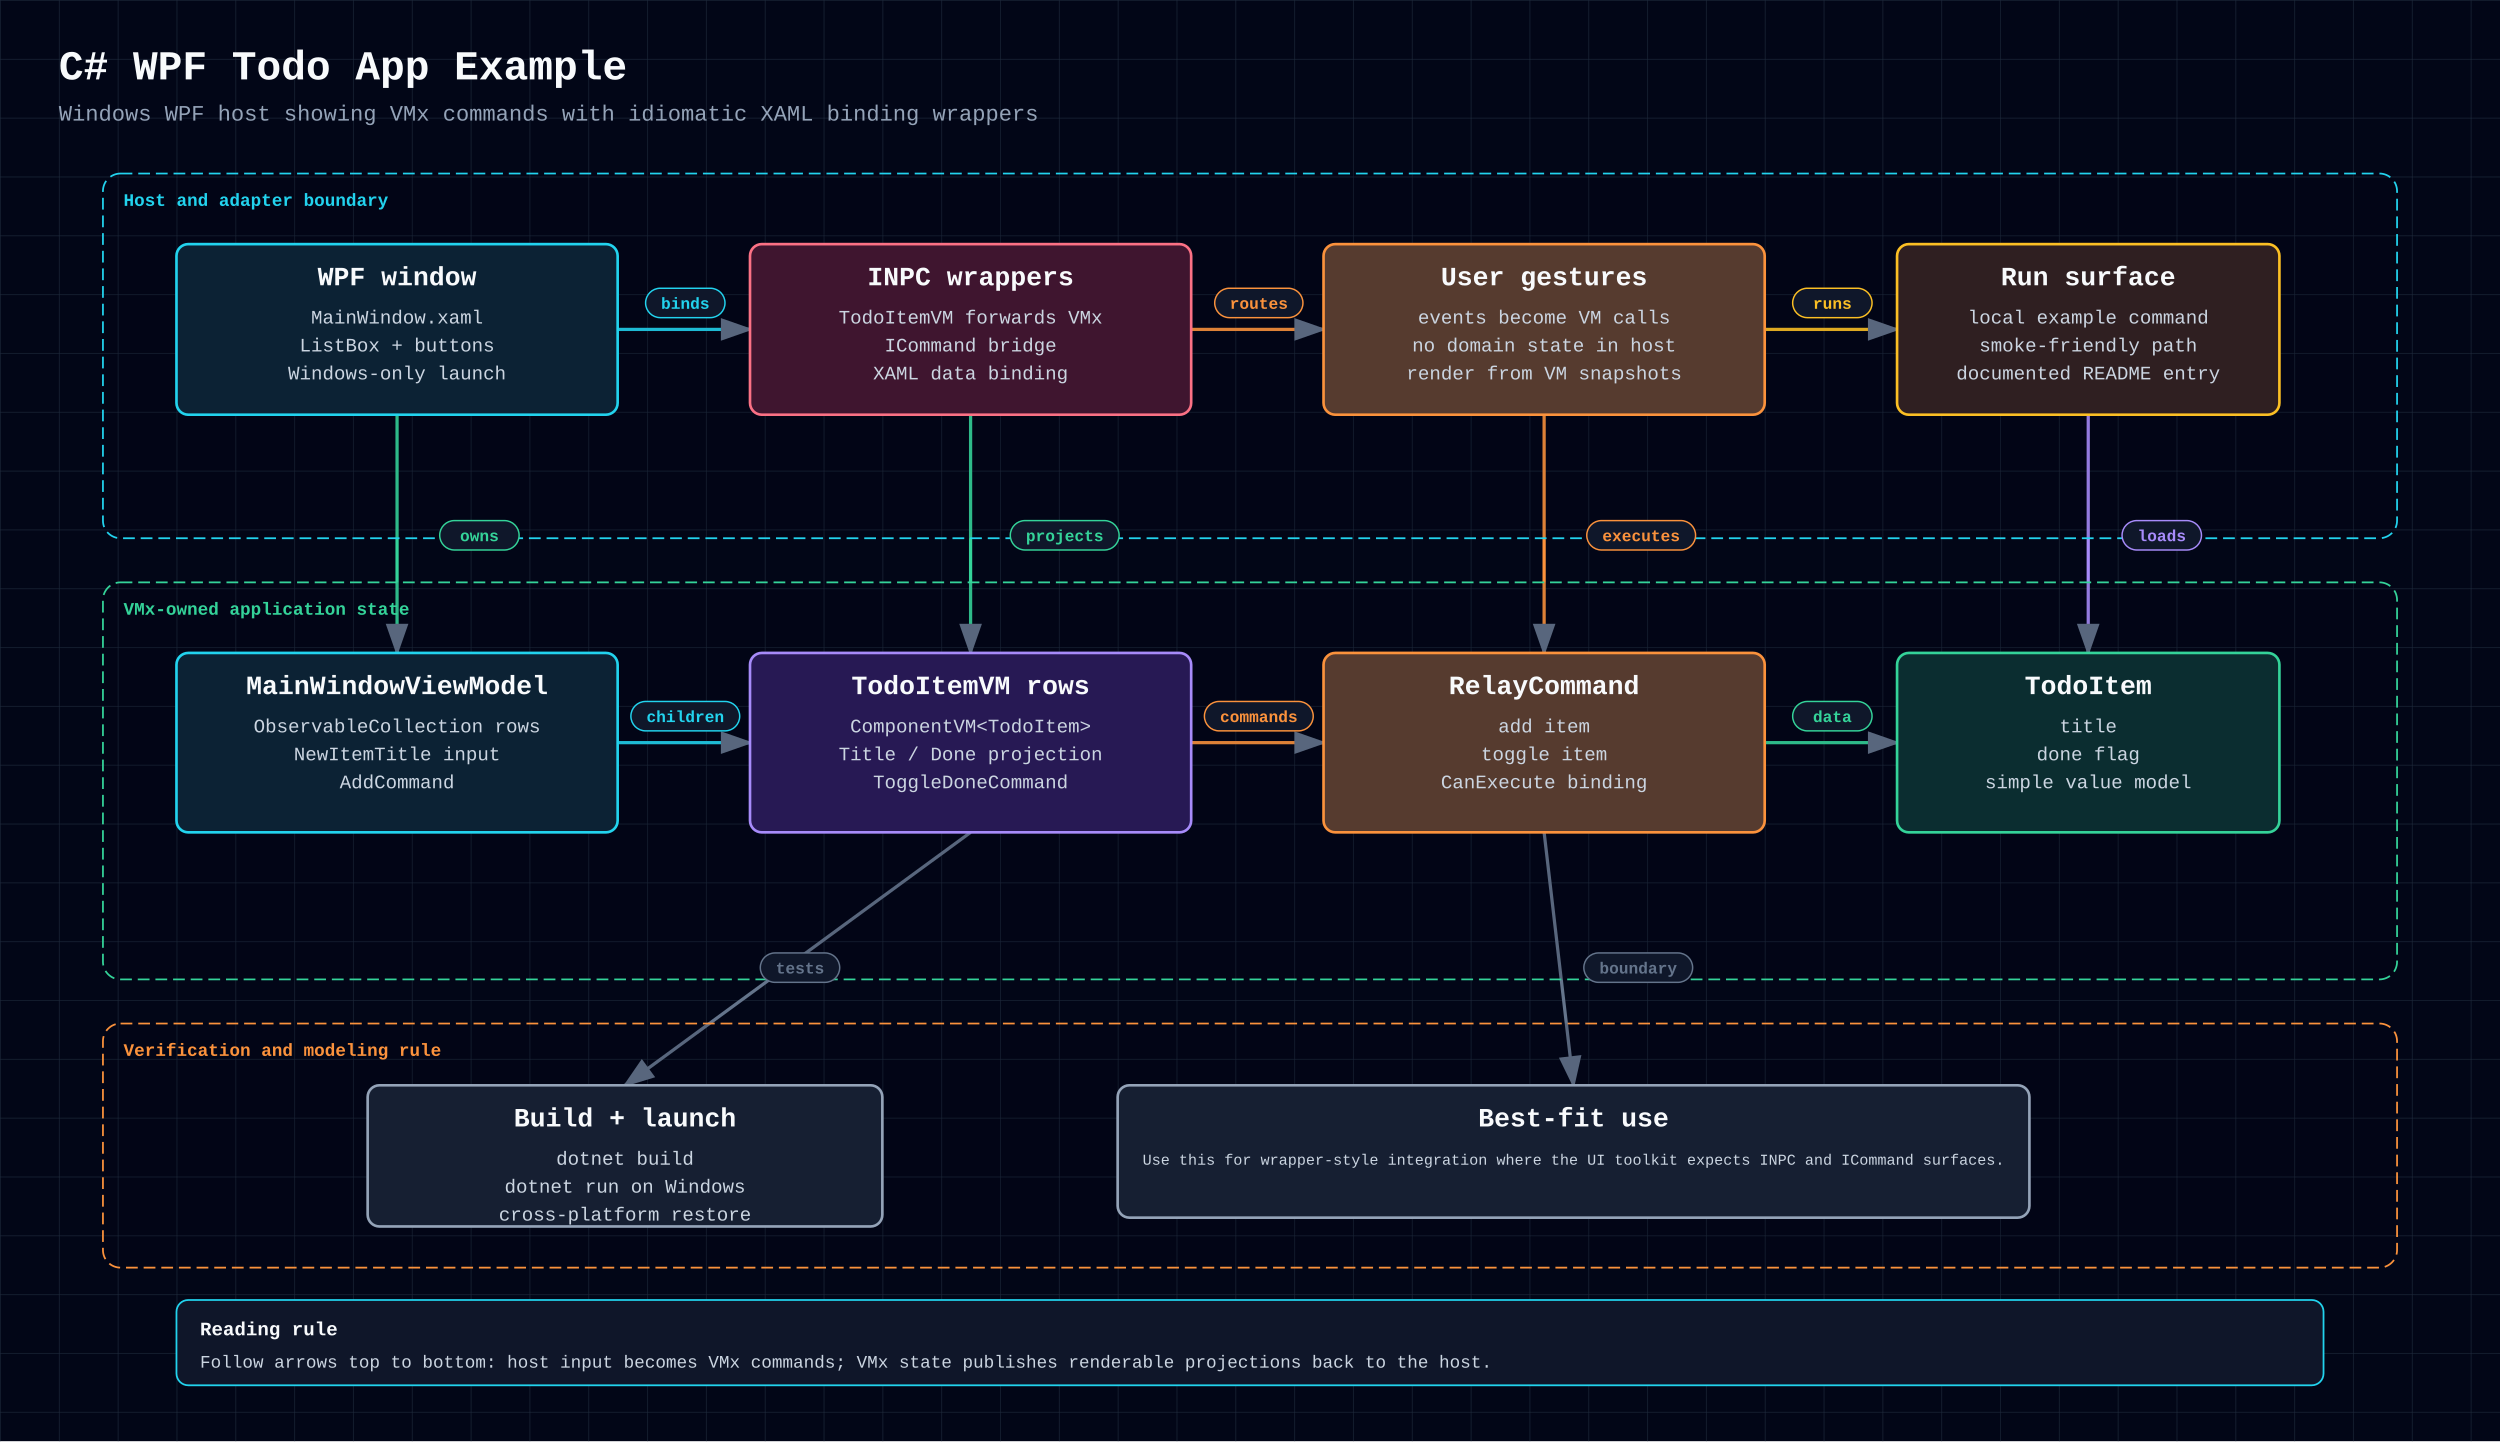
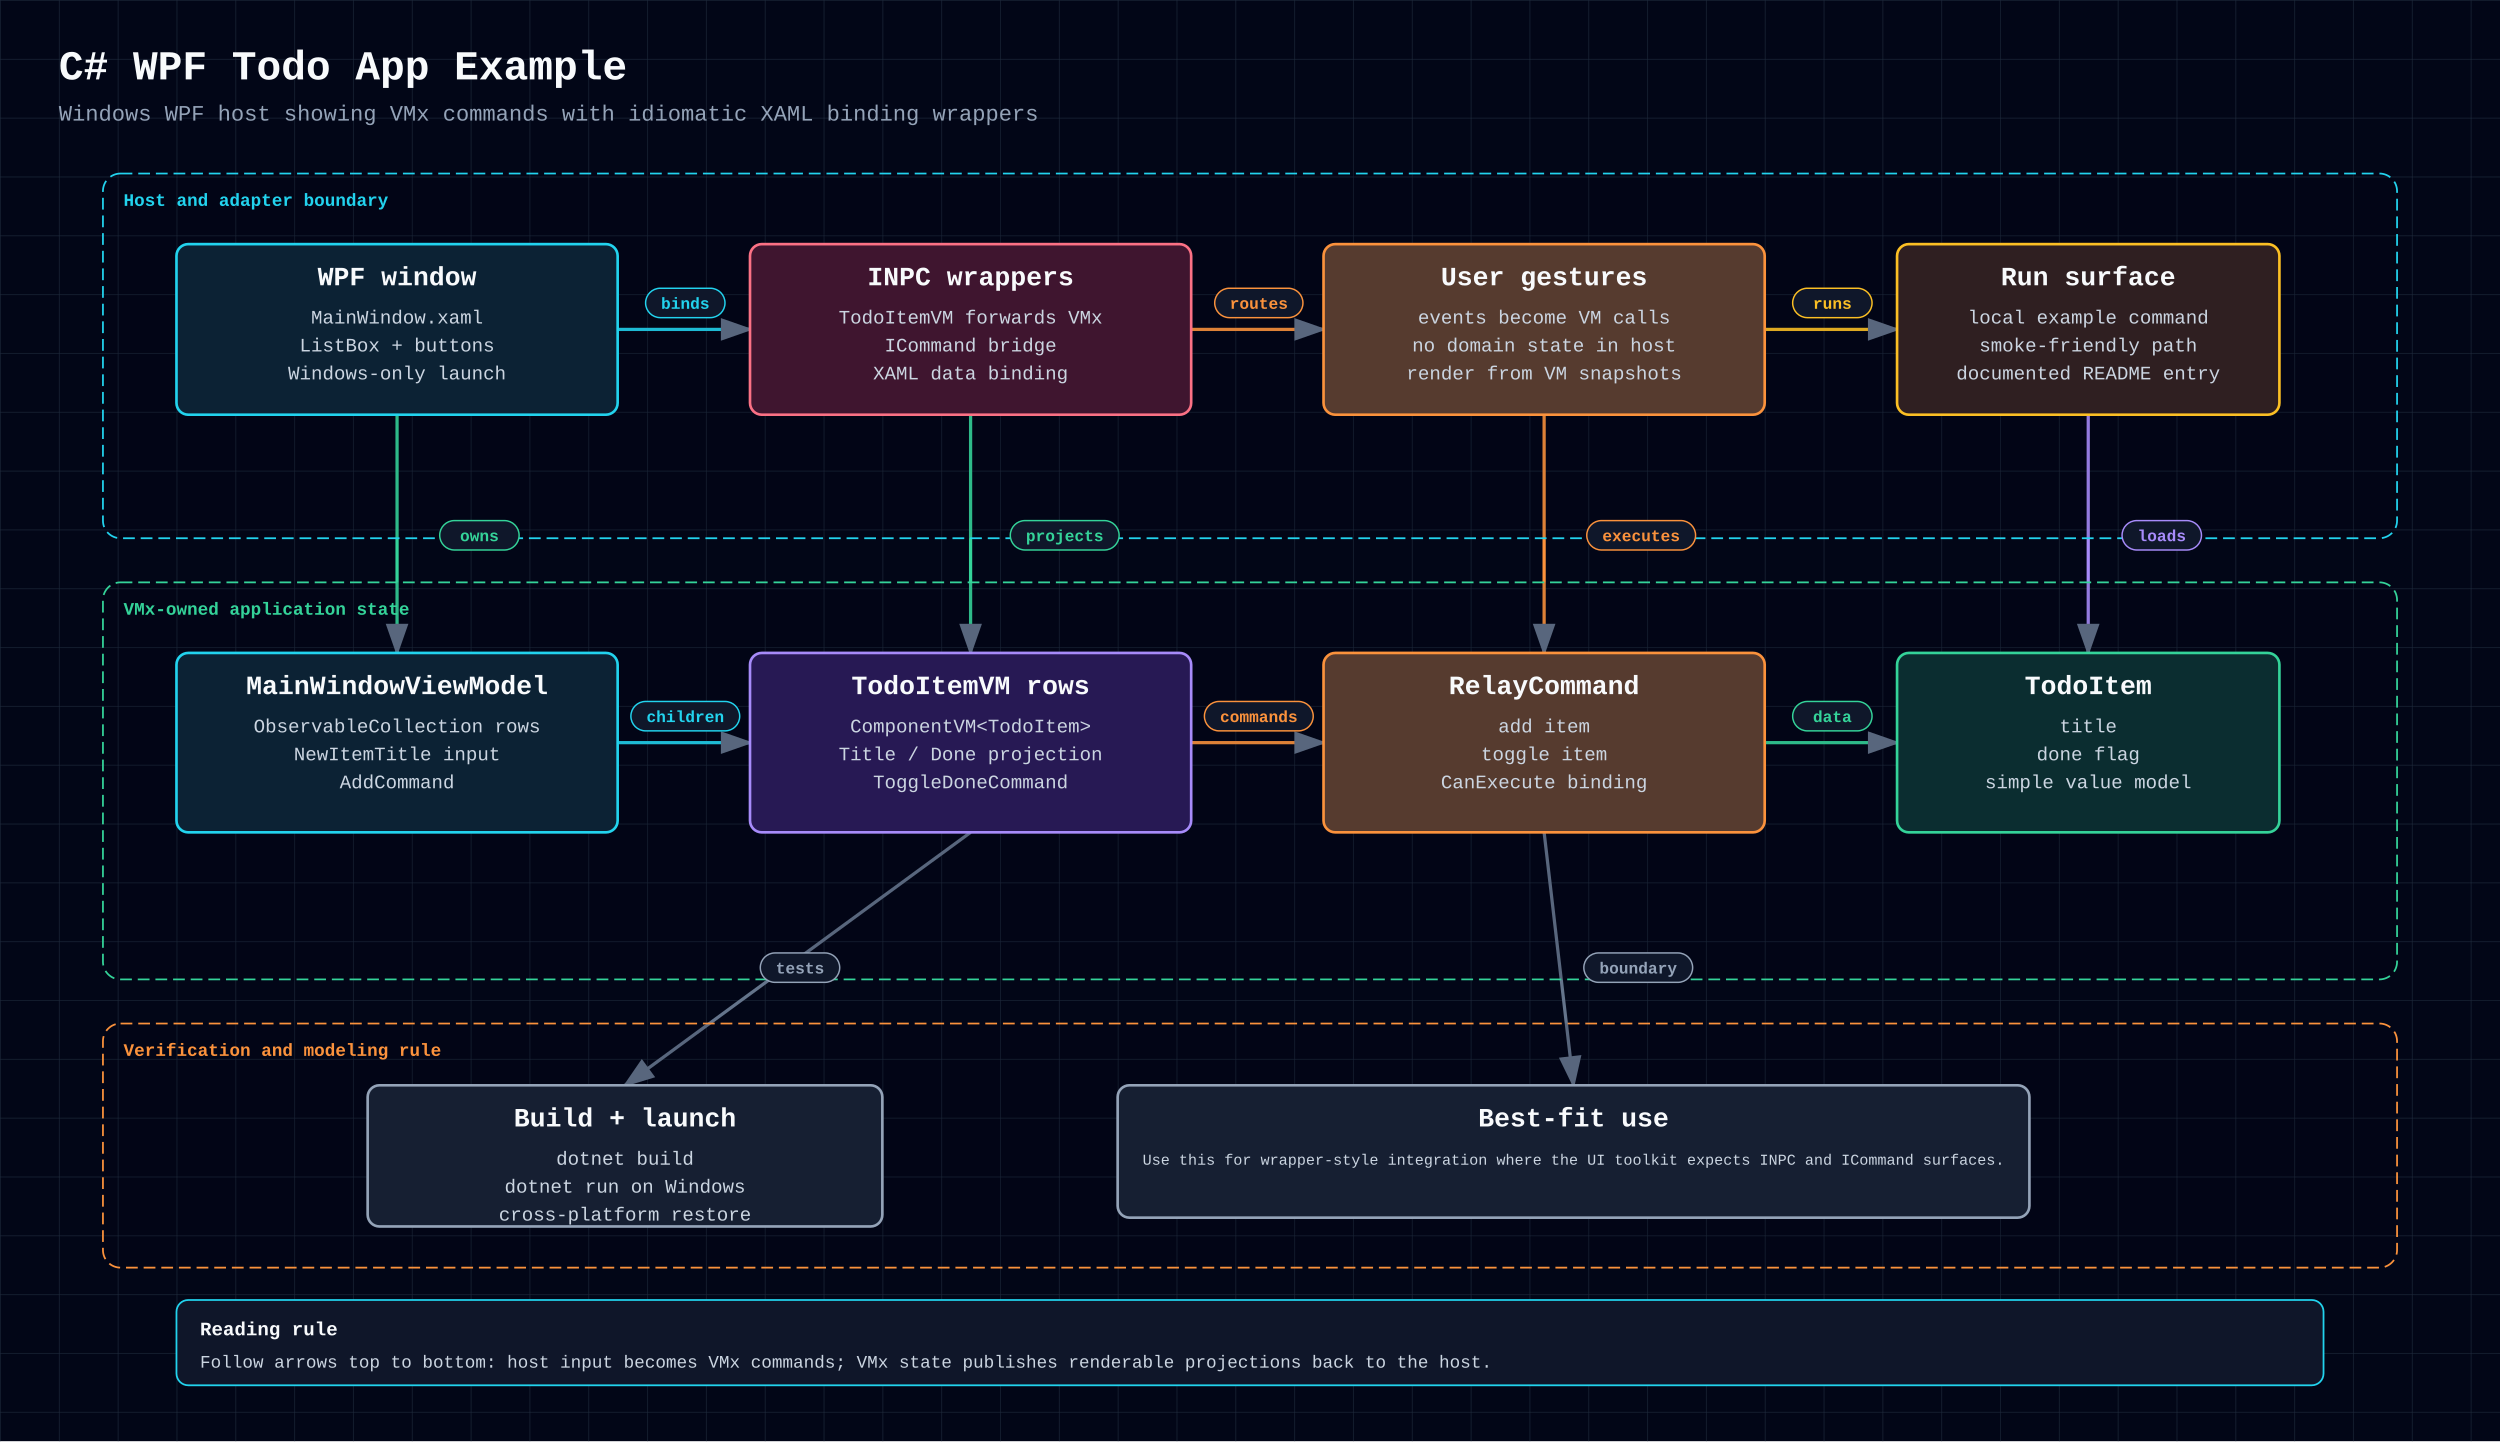
<svg xmlns="http://www.w3.org/2000/svg" width="1700" height="980" viewBox="0 0 1700 980" style="font-family: 'JetBrains Mono', ui-monospace, SFMono-Regular, Menlo, Monaco, Consolas, 'Liberation Mono', 'Courier New', monospace;">
  <defs>
    <style>
      text { font-family: 'JetBrains Mono', ui-monospace, SFMono-Regular, Menlo, Monaco, Consolas, 'Liberation Mono', 'Courier New', monospace; }
    </style>
    <pattern id="grid" width="40" height="40" patternUnits="userSpaceOnUse">
      <path d="M 40 0 L 0 0 0 40" fill="none" stroke="#1e293b" stroke-width="0.8" />
    </pattern>
    <marker id="arrowhead" markerWidth="10" markerHeight="7" refX="9" refY="3.5" orient="auto">
      <polygon points="0 0, 10 3.5, 0 7" fill="#64748b" />
    </marker>
  </defs>
  <rect width="100%" height="100%" fill="#020617" />
  <rect width="100%" height="100%" fill="url(#grid)" />
  <text x="40" y="54" fill="#f8fafc" font-size="28" font-weight="700" text-anchor="start">C# WPF Todo App Example</text>
  <text x="40" y="82" fill="#94a3b8" font-size="15" font-weight="400" text-anchor="start">Windows WPF host showing VMx commands with idiomatic XAML binding wrappers</text>
  <polyline points="420,224 510,224" fill="none" stroke="#22d3ee" stroke-width="2.2" marker-end="url(#arrowhead)" />
  <polyline points="810,224 900,224" fill="none" stroke="#fb923c" stroke-width="2.2" marker-end="url(#arrowhead)" />
  <polyline points="1200,224 1290,224" fill="none" stroke="#fbbf24" stroke-width="2.2" marker-end="url(#arrowhead)" />
  <polyline points="270,282 270,444" fill="none" stroke="#34d399" stroke-width="2.2" marker-end="url(#arrowhead)" />
  <polyline points="660,282 660,444" fill="none" stroke="#34d399" stroke-width="2.2" marker-end="url(#arrowhead)" />
  <polyline points="1050,282 1050,444" fill="none" stroke="#fb923c" stroke-width="2.2" marker-end="url(#arrowhead)" />
  <polyline points="1420,282 1420,444" fill="none" stroke="#a78bfa" stroke-width="2.2" marker-end="url(#arrowhead)" />
  <polyline points="420,505 510,505" fill="none" stroke="#22d3ee" stroke-width="2.2" marker-end="url(#arrowhead)" />
  <polyline points="810,505 900,505" fill="none" stroke="#fb923c" stroke-width="2.2" marker-end="url(#arrowhead)" />
  <polyline points="1200,505 1290,505" fill="none" stroke="#34d399" stroke-width="2.2" marker-end="url(#arrowhead)" />
  <polyline points="660,566 425,738" fill="none" stroke="#64748b" stroke-width="2.2" marker-end="url(#arrowhead)" />
  <polyline points="1050,566 1070,738" fill="none" stroke="#64748b" stroke-width="2.2" marker-end="url(#arrowhead)" />
  <rect x="70" y="118" width="1560" height="248" rx="12" fill="rgba(2, 6, 23, 0.12)" stroke="#22d3ee" stroke-width="1.2" stroke-dasharray="8 4" />
  <text x="84" y="140" fill="#22d3ee" font-size="12" font-weight="700" text-anchor="start">Host and adapter boundary</text>
  <rect x="70" y="396" width="1560" height="270" rx="12" fill="rgba(2, 6, 23, 0.12)" stroke="#34d399" stroke-width="1.2" stroke-dasharray="8 4" />
  <text x="84" y="418" fill="#34d399" font-size="12" font-weight="700" text-anchor="start">VMx-owned application state</text>
  <rect x="70" y="696" width="1560" height="166" rx="12" fill="rgba(2, 6, 23, 0.12)" stroke="#fb923c" stroke-width="1.2" stroke-dasharray="8 4" />
  <text x="84" y="718" fill="#fb923c" font-size="12" font-weight="700" text-anchor="start">Verification and modeling rule</text>
  <rect x="120" y="166" width="300" height="116" rx="8" fill="#0f172a" />
  <rect x="120" y="166" width="300" height="116" rx="8" fill="rgba(8, 51, 68, 0.4)" stroke="#22d3ee" stroke-width="1.8" />
  <text x="270" y="194" fill="#f8fafc" font-size="18" font-weight="700" text-anchor="middle">WPF window</text>
  <text x="270" y="220" fill="#cbd5e1" font-size="13" font-weight="400" text-anchor="middle">MainWindow.xaml</text>
  <text x="270" y="239" fill="#cbd5e1" font-size="13" font-weight="400" text-anchor="middle">ListBox + buttons</text>
  <text x="270" y="258" fill="#cbd5e1" font-size="13" font-weight="400" text-anchor="middle">Windows-only launch</text>
  <rect x="510" y="166" width="300" height="116" rx="8" fill="#0f172a" />
  <rect x="510" y="166" width="300" height="116" rx="8" fill="rgba(136, 19, 55, 0.4)" stroke="#fb7185" stroke-width="1.8" />
  <text x="660" y="194" fill="#f8fafc" font-size="18" font-weight="700" text-anchor="middle">INPC wrappers</text>
  <text x="660" y="220" fill="#cbd5e1" font-size="13" font-weight="400" text-anchor="middle">TodoItemVM forwards VMx</text>
  <text x="660" y="239" fill="#cbd5e1" font-size="13" font-weight="400" text-anchor="middle">ICommand bridge</text>
  <text x="660" y="258" fill="#cbd5e1" font-size="13" font-weight="400" text-anchor="middle">XAML data binding</text>
  <rect x="900" y="166" width="300" height="116" rx="8" fill="#0f172a" />
  <rect x="900" y="166" width="300" height="116" rx="8" fill="rgba(251, 146, 60, 0.3)" stroke="#fb923c" stroke-width="1.8" />
  <text x="1050" y="194" fill="#f8fafc" font-size="18" font-weight="700" text-anchor="middle">User gestures</text>
  <text x="1050" y="220" fill="#cbd5e1" font-size="13" font-weight="400" text-anchor="middle">events become VM calls</text>
  <text x="1050" y="239" fill="#cbd5e1" font-size="13" font-weight="400" text-anchor="middle">no domain state in host</text>
  <text x="1050" y="258" fill="#cbd5e1" font-size="13" font-weight="400" text-anchor="middle">render from VM snapshots</text>
  <rect x="1290" y="166" width="260" height="116" rx="8" fill="#0f172a" />
  <rect x="1290" y="166" width="260" height="116" rx="8" fill="rgba(120, 53, 15, 0.3)" stroke="#fbbf24" stroke-width="1.8" />
  <text x="1420" y="194" fill="#f8fafc" font-size="18" font-weight="700" text-anchor="middle">Run surface</text>
  <text x="1420" y="220" fill="#cbd5e1" font-size="13" font-weight="400" text-anchor="middle">local example command</text>
  <text x="1420" y="239" fill="#cbd5e1" font-size="13" font-weight="400" text-anchor="middle">smoke-friendly path</text>
  <text x="1420" y="258" fill="#cbd5e1" font-size="13" font-weight="400" text-anchor="middle">documented README entry</text>
  <rect x="120" y="444" width="300" height="122" rx="8" fill="#0f172a" />
  <rect x="120" y="444" width="300" height="122" rx="8" fill="rgba(8, 51, 68, 0.4)" stroke="#22d3ee" stroke-width="1.8" />
  <text x="270" y="472" fill="#f8fafc" font-size="18" font-weight="700" text-anchor="middle">MainWindowViewModel</text>
  <text x="270" y="498" fill="#cbd5e1" font-size="13" font-weight="400" text-anchor="middle">ObservableCollection rows</text>
  <text x="270" y="517" fill="#cbd5e1" font-size="13" font-weight="400" text-anchor="middle">NewItemTitle input</text>
  <text x="270" y="536" fill="#cbd5e1" font-size="13" font-weight="400" text-anchor="middle">AddCommand</text>
  <rect x="510" y="444" width="300" height="122" rx="8" fill="#0f172a" />
  <rect x="510" y="444" width="300" height="122" rx="8" fill="rgba(76, 29, 149, 0.4)" stroke="#a78bfa" stroke-width="1.8" />
  <text x="660" y="472" fill="#f8fafc" font-size="18" font-weight="700" text-anchor="middle">TodoItemVM rows</text>
  <text x="660" y="498" fill="#cbd5e1" font-size="13" font-weight="400" text-anchor="middle">ComponentVM&lt;TodoItem&gt;</text>
  <text x="660" y="517" fill="#cbd5e1" font-size="13" font-weight="400" text-anchor="middle">Title / Done projection</text>
  <text x="660" y="536" fill="#cbd5e1" font-size="13" font-weight="400" text-anchor="middle">ToggleDoneCommand</text>
  <rect x="900" y="444" width="300" height="122" rx="8" fill="#0f172a" />
  <rect x="900" y="444" width="300" height="122" rx="8" fill="rgba(251, 146, 60, 0.3)" stroke="#fb923c" stroke-width="1.8" />
  <text x="1050" y="472" fill="#f8fafc" font-size="18" font-weight="700" text-anchor="middle">RelayCommand</text>
  <text x="1050" y="498" fill="#cbd5e1" font-size="13" font-weight="400" text-anchor="middle">add item</text>
  <text x="1050" y="517" fill="#cbd5e1" font-size="13" font-weight="400" text-anchor="middle">toggle item</text>
  <text x="1050" y="536" fill="#cbd5e1" font-size="13" font-weight="400" text-anchor="middle">CanExecute binding</text>
  <rect x="1290" y="444" width="260" height="122" rx="8" fill="#0f172a" />
  <rect x="1290" y="444" width="260" height="122" rx="8" fill="rgba(6, 78, 59, 0.4)" stroke="#34d399" stroke-width="1.8" />
  <text x="1420" y="472" fill="#f8fafc" font-size="18" font-weight="700" text-anchor="middle">TodoItem</text>
  <text x="1420" y="498" fill="#cbd5e1" font-size="13" font-weight="400" text-anchor="middle">title</text>
  <text x="1420" y="517" fill="#cbd5e1" font-size="13" font-weight="400" text-anchor="middle">done flag</text>
  <text x="1420" y="536" fill="#cbd5e1" font-size="13" font-weight="400" text-anchor="middle">simple value model</text>
  <rect x="250" y="738" width="350" height="96" rx="8" fill="#0f172a" />
  <rect x="250" y="738" width="350" height="96" rx="8" fill="rgba(30, 41, 59, 0.5)" stroke="#94a3b8" stroke-width="1.8" />
  <text x="425" y="766" fill="#f8fafc" font-size="18" font-weight="700" text-anchor="middle">Build + launch</text>
  <text x="425" y="792" fill="#cbd5e1" font-size="13" font-weight="400" text-anchor="middle">dotnet build</text>
  <text x="425" y="811" fill="#cbd5e1" font-size="13" font-weight="400" text-anchor="middle">dotnet run on Windows</text>
  <text x="425" y="830" fill="#cbd5e1" font-size="13" font-weight="400" text-anchor="middle">cross-platform restore</text>
  <rect x="760" y="738" width="620" height="90" rx="8" fill="#0f172a" />
  <rect x="760" y="738" width="620" height="90" rx="8" fill="rgba(30, 41, 59, 0.5)" stroke="#94a3b8" stroke-width="1.8" />
  <text x="1070" y="766" fill="#f8fafc" font-size="18" font-weight="700" text-anchor="middle">Best-fit use</text>
  <text x="1070" y="792" fill="#cbd5e1" font-size="10.28" font-weight="400" text-anchor="middle">Use this for wrapper-style integration where the UI toolkit expects INPC and ICommand surfaces.</text>
  <rect x="120" y="884" width="1460" height="58" rx="8" fill="#0f172a" />
  <rect x="120" y="884" width="1460" height="58" rx="8" fill="rgba(15, 23, 42, 0.94)" stroke="#22d3ee" stroke-width="1.2" />
  <text x="136" y="908" fill="#f8fafc" font-size="13" font-weight="700" text-anchor="start">Reading rule</text>
  <text x="136" y="930" fill="#cbd5e1" font-size="12" font-weight="400" text-anchor="start">Follow arrows top to bottom: host input becomes VMx commands; VMx state publishes renderable projections back to the host.</text>
  <rect x="439" y="196" width="54" height="20" rx="10" fill="#0f172a" stroke="#22d3ee" stroke-width="1" />
  <text x="466" y="210" fill="#22d3ee" font-size="11" font-weight="700" text-anchor="middle">binds</text>
  <rect x="826" y="196" width="60" height="20" rx="10" fill="#0f172a" stroke="#fb923c" stroke-width="1" />
  <text x="856" y="210" fill="#fb923c" font-size="11" font-weight="700" text-anchor="middle">routes</text>
  <rect x="1219" y="196" width="54" height="20" rx="10" fill="#0f172a" stroke="#fbbf24" stroke-width="1" />
  <text x="1246" y="210" fill="#fbbf24" font-size="11" font-weight="700" text-anchor="middle">runs</text>
  <rect x="299" y="354" width="54" height="20" rx="10" fill="#0f172a" stroke="#34d399" stroke-width="1" />
  <text x="326" y="368" fill="#34d399" font-size="11" font-weight="700" text-anchor="middle">owns</text>
  <rect x="687" y="354" width="74" height="20" rx="10" fill="#0f172a" stroke="#34d399" stroke-width="1" />
  <text x="724" y="368" fill="#34d399" font-size="11" font-weight="700" text-anchor="middle">projects</text>
  <rect x="1079" y="354" width="74" height="20" rx="10" fill="#0f172a" stroke="#fb923c" stroke-width="1" />
  <text x="1116" y="368" fill="#fb923c" font-size="11" font-weight="700" text-anchor="middle">executes</text>
  <rect x="1443" y="354" width="54" height="20" rx="10" fill="#0f172a" stroke="#a78bfa" stroke-width="1" />
  <text x="1470" y="368" fill="#a78bfa" font-size="11" font-weight="700" text-anchor="middle">loads</text>
  <rect x="429" y="477" width="74" height="20" rx="10" fill="#0f172a" stroke="#22d3ee" stroke-width="1" />
  <text x="466" y="491" fill="#22d3ee" font-size="11" font-weight="700" text-anchor="middle">children</text>
  <rect x="819" y="477" width="74" height="20" rx="10" fill="#0f172a" stroke="#fb923c" stroke-width="1" />
  <text x="856" y="491" fill="#fb923c" font-size="11" font-weight="700" text-anchor="middle">commands</text>
  <rect x="1219" y="477" width="54" height="20" rx="10" fill="#0f172a" stroke="#34d399" stroke-width="1" />
  <text x="1246" y="491" fill="#34d399" font-size="11" font-weight="700" text-anchor="middle">data</text>
-   <rect x="517" y="648" width="54" height="20" rx="10" fill="#0f172a" stroke="#64748b" stroke-width="1" />
-   <text x="544" y="662" fill="#64748b" font-size="11" font-weight="700" text-anchor="middle">tests</text>
-   <rect x="1077" y="648" width="74" height="20" rx="10" fill="#0f172a" stroke="#64748b" stroke-width="1" />
-   <text x="1114" y="662" fill="#64748b" font-size="11" font-weight="700" text-anchor="middle">boundary</text>
+   <rect x="517" y="648" width="54" height="20" rx="10" fill="#0f172a" stroke="#94a3b8" stroke-width="1" />
+   <text x="544" y="662" fill="#94a3b8" font-size="11" font-weight="700" text-anchor="middle">tests</text>
+   <rect x="1077" y="648" width="74" height="20" rx="10" fill="#0f172a" stroke="#94a3b8" stroke-width="1" />
+   <text x="1114" y="662" fill="#94a3b8" font-size="11" font-weight="700" text-anchor="middle">boundary</text>
</svg>
